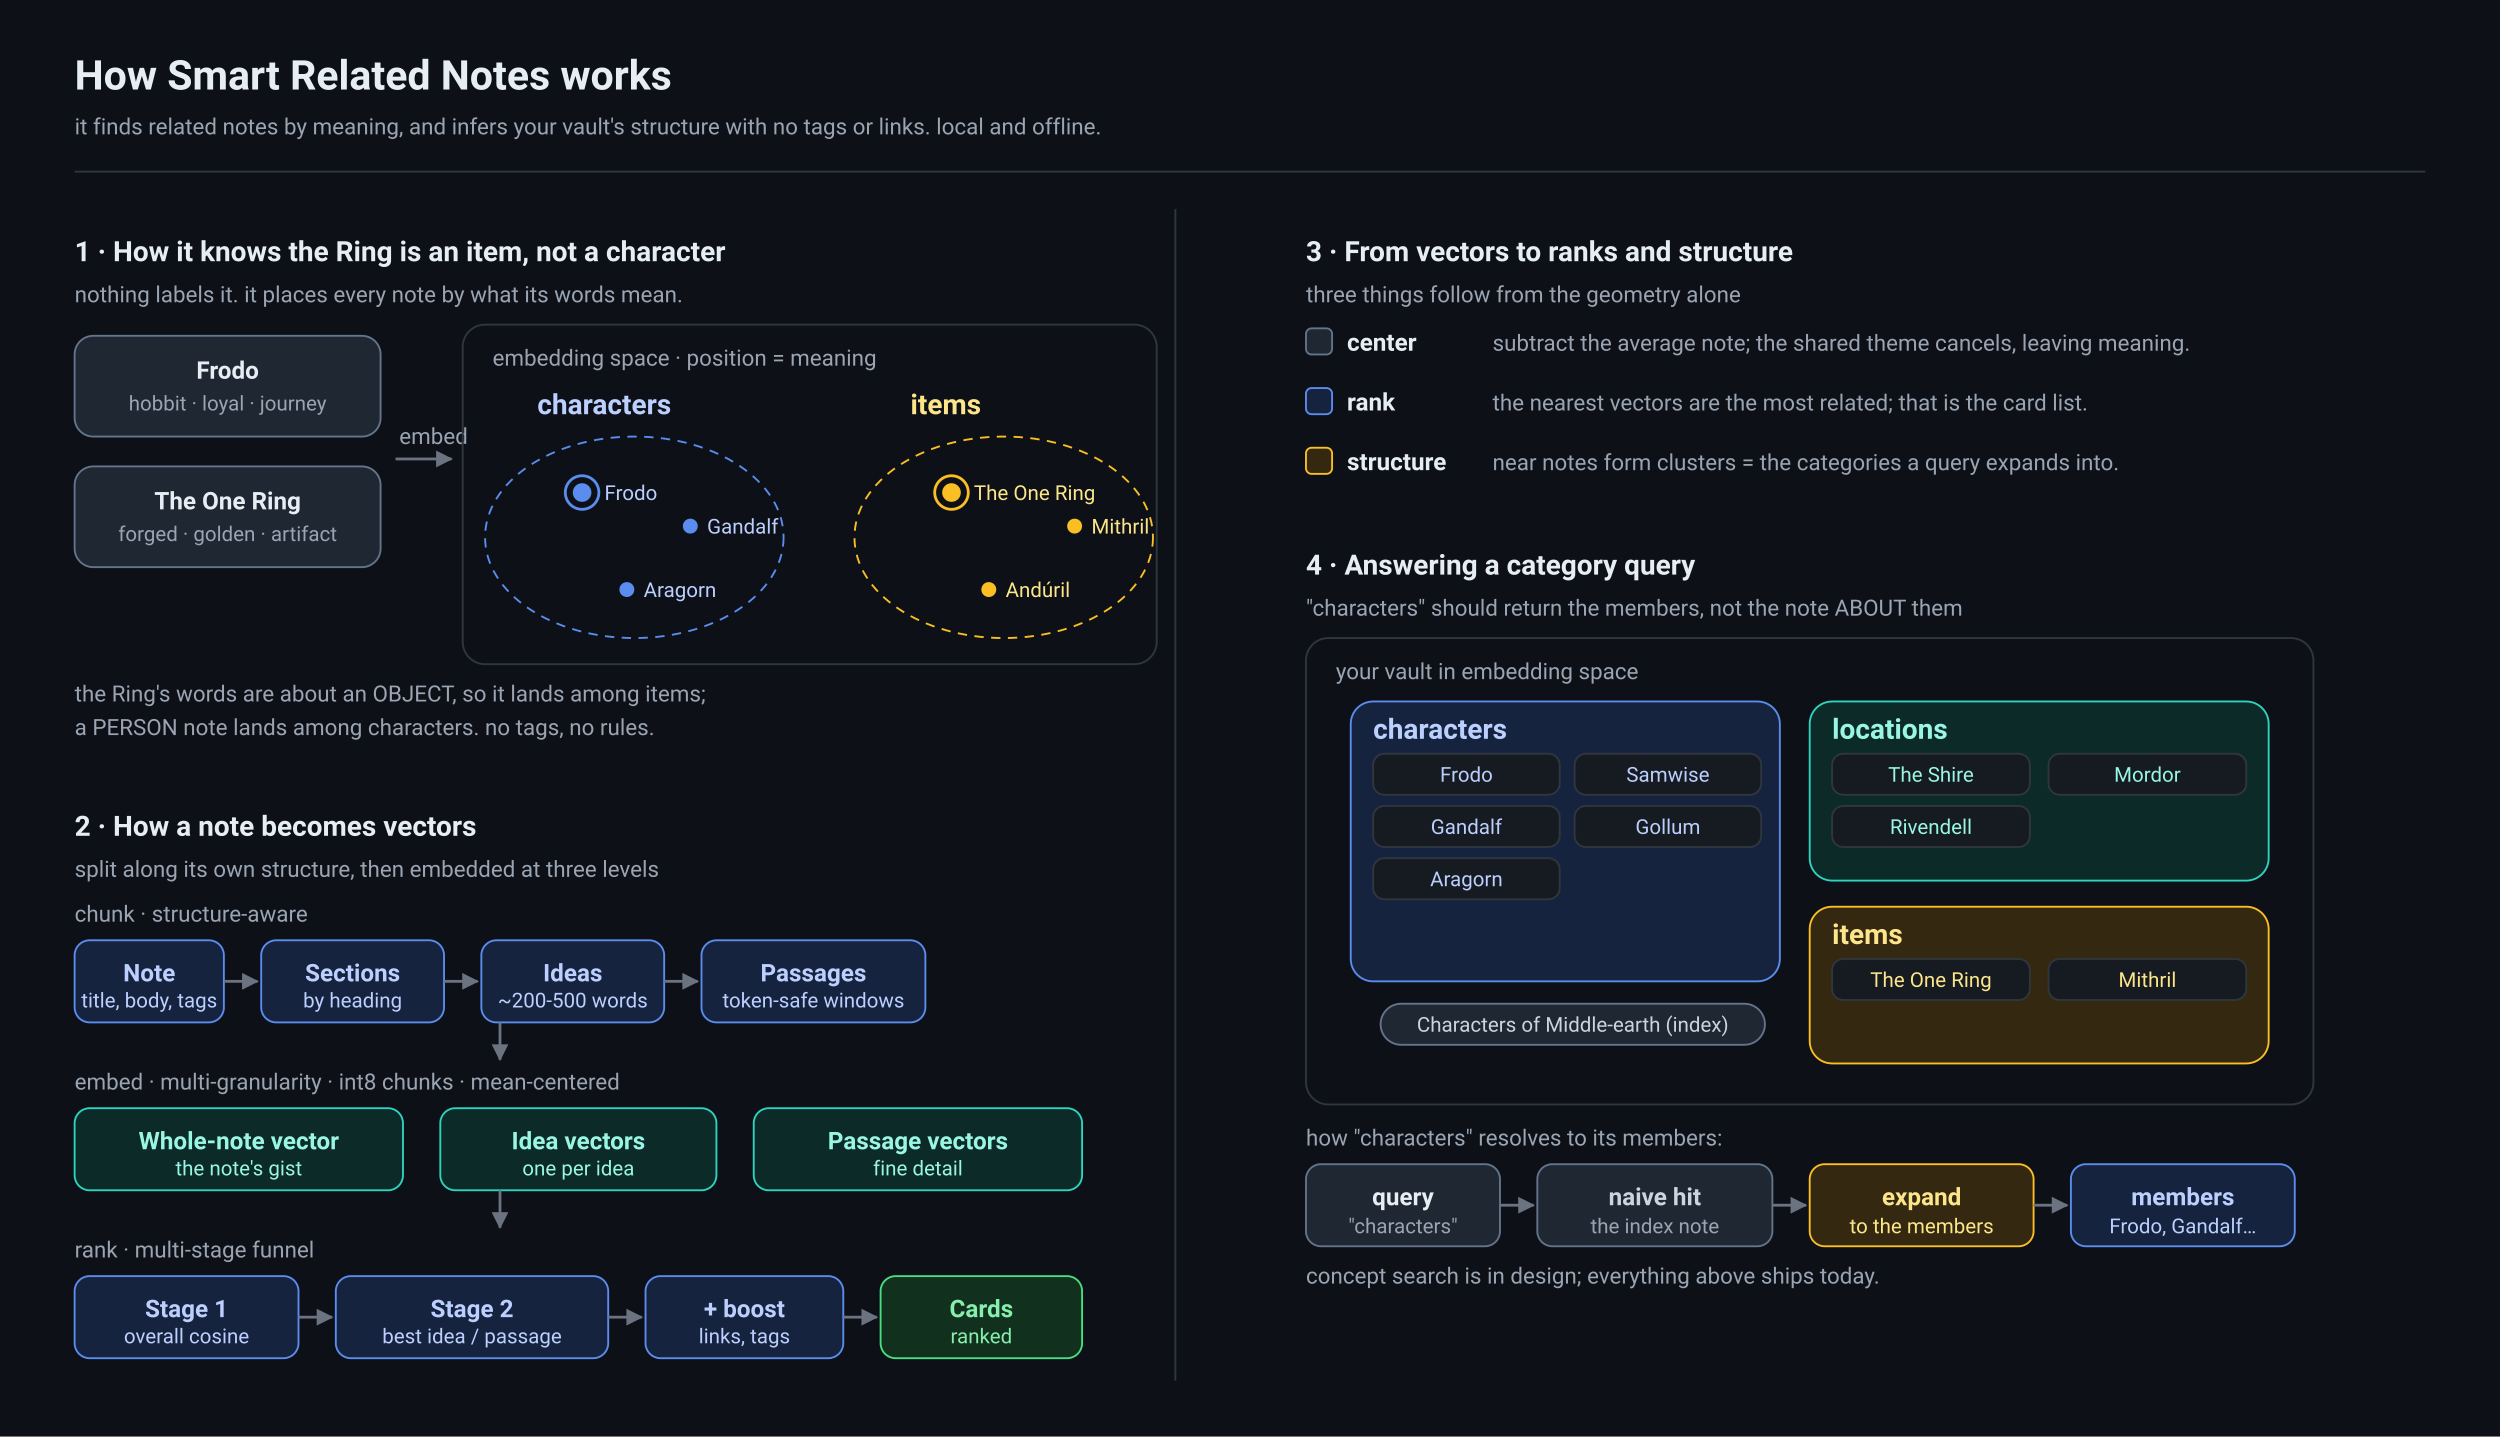
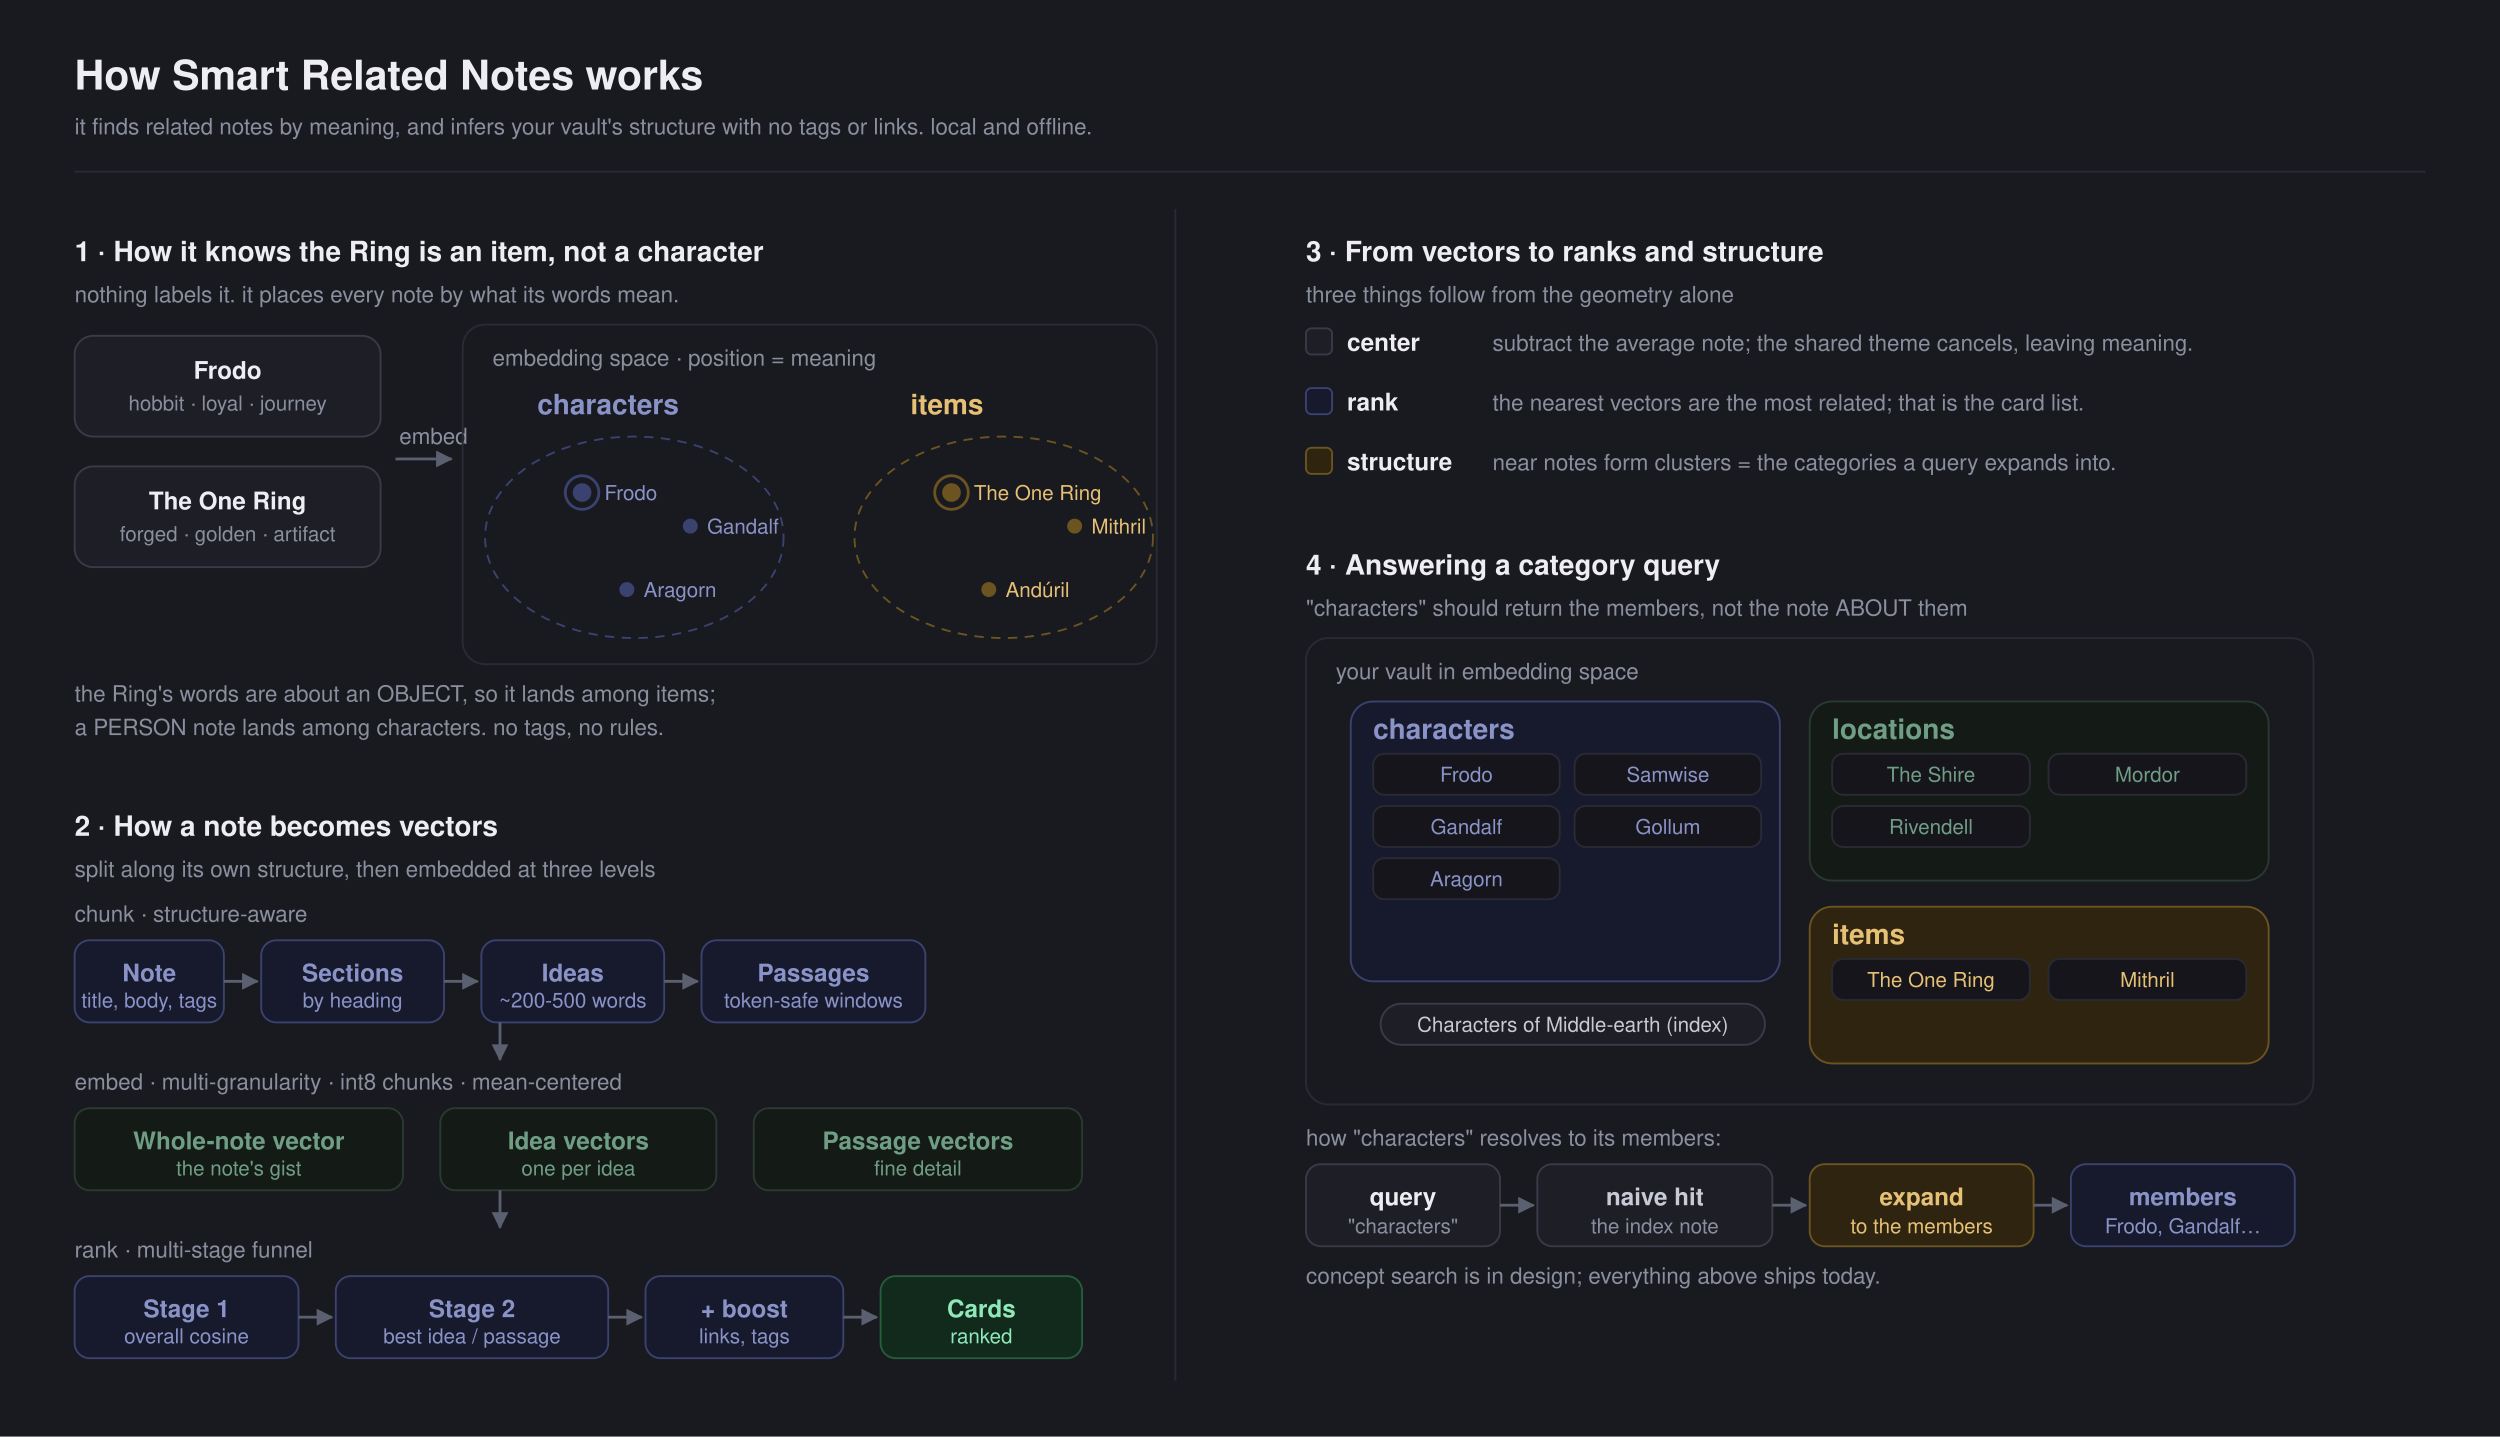
<svg xmlns="http://www.w3.org/2000/svg" viewBox="0 0 1340 770" role="img">
  <style>
- text{font-family:system-ui,-apple-system,"Segoe UI",Roboto,sans-serif;}
+ text{font-family:-apple-system,BlinkMacSystemFont,'Segoe UI',Helvetica,Arial,sans-serif;}
.h{font-size:22px;font-weight:600;}.sh{font-size:15px;font-weight:600;}.mut{font-size:12px;}.bx{font-size:13px;font-weight:600;}.chp{font-size:11px;}
- .map{fill:none;stroke:#30363d;}.div{stroke:#30363d;}
- .cA{fill:#16233f;stroke:#5b8def;}.cB{fill:#0c2a27;stroke:#2dd4bf;}.cC{fill:#342810;stroke:#fbbf24;}.cG{fill:#11301d;stroke:#4ade80;}.cI{fill:#1f2733;stroke:#64748b;}
- .chip{fill:#161b22;stroke:#30363d;}.cloudA{fill:none;stroke:#5b8def;stroke-dasharray:5 4;}.cloudC{fill:none;stroke:#fbbf24;stroke-dasharray:5 4;}.dA{fill:#5b8def;}.dC{fill:#fbbf24;}.ringA{fill:none;stroke:#5b8def;stroke-width:1.5;}.ringC{fill:none;stroke:#fbbf24;stroke-width:1.5;}
- .tInk{fill:#e6edf3;}.tMut{fill:#9aa4b2;}.tA{fill:#bcd0ff;}.tB{fill:#99f6e4;}.tC{fill:#fde68a;}.tG{fill:#86efac;}.tI{fill:#cbd5e1;}
- .arw{stroke:#6b7280;stroke-width:1.5;fill:none;}.arwf{fill:#6b7280;}
+ .map{fill:none;stroke:#2a2a34;}.div{stroke:#2a2a34;}
+ .cA{fill:#171a2c;stroke:#3a4270;}.cB{fill:#141a16;stroke:#2a3a30;}.cC{fill:#2e2410;stroke:#6b5420;}.cG{fill:#122a1c;stroke:#255c3a;}.cI{fill:#1e1e27;stroke:#3a3a48;}
+ .chip{fill:#15151b;stroke:#2a2a34;}.cloudA{fill:none;stroke:#3a4270;stroke-dasharray:5 4;}.cloudC{fill:none;stroke:#6b5420;stroke-dasharray:5 4;}.dA{fill:#3a4270;}.dC{fill:#6b5420;}.ringA{fill:none;stroke:#3a4270;stroke-width:1.5;}.ringC{fill:none;stroke:#6b5420;stroke-width:1.5;}
+ .tInk{fill:#ededf2;}.tMut{fill:#8a8f9e;}.tA{fill:#8a93c8;}.tB{fill:#6f9e85;}.tC{fill:#e6c074;}.tG{fill:#8ee8ba;}.tI{fill:#c8cbd6;}
+ .arw{stroke:#5a6070;stroke-width:1.5;fill:none;}.arwf{fill:#5a6070;}
</style>
  <defs>
    <marker id="m" markerWidth="8" markerHeight="8" refX="5.5" refY="3" orient="auto">
      <path d="M0,0 L6,3 L0,6 Z" class="arwf" />
    </marker>
  </defs>
-   <rect x="0" y="0" width="1340" height="770" fill="#0d1117" />
+   <rect x="0" y="0" width="1340" height="770" fill="#191920" />
  <text class="h tInk" x="40" y="48">How Smart Related Notes works</text>
  <text class="mut tMut" x="40" y="72">it finds related notes by meaning, and infers your vault's structure with no tags or links. local and offline.</text>
  <line class="div" x1="40" y1="92" x2="1300" y2="92" />
  <line class="div" x1="630" y1="112" x2="630" y2="740" />
  <g transform="translate(40,118)">
    <text class="sh tInk" x="0" y="22">1 · How it knows the Ring is an item, not a character</text>
    <text class="mut tMut" x="0" y="44">nothing labels it. it places every note by what its words mean.</text>
    <rect class="cI" x="0" y="62" width="164" height="54" rx="10" />
    <text class="bx tInk" x="82" y="85" text-anchor="middle">Frodo</text>
    <text class="chp tMut" x="82" y="102" text-anchor="middle">hobbit · loyal · journey</text>
    <rect class="cI" x="0" y="132" width="164" height="54" rx="10" />
    <text class="bx tInk" x="82" y="155" text-anchor="middle">The One Ring</text>
    <text class="chp tMut" x="82" y="172" text-anchor="middle">forged · golden · artifact</text>
    <text class="mut tMut" x="174" y="120">embed</text>
    <line class="arw" x1="172" y1="128" x2="202" y2="128" marker-end="url(#m)" />
    <rect class="map" x="208" y="56" width="372" height="182" rx="12" />
    <text class="mut tMut" x="224" y="78">embedding space · position = meaning</text>
    <text class="sh tA" x="248" y="104">characters</text>
    <text class="sh tC" x="448" y="104">items</text>
    <ellipse class="cloudA" cx="300" cy="170" rx="80" ry="54" />
    <ellipse class="cloudC" cx="498" cy="170" rx="80" ry="54" />
    <circle class="ringA" cx="272" cy="146" r="9" />
    <circle class="dA" cx="272" cy="146" r="5" />
    <text class="chp tA" x="284" y="150">Frodo</text>
    <circle class="dA" cx="330" cy="164" r="4" />
    <text class="chp tA" x="339" y="168">Gandalf</text>
    <circle class="dA" cx="296" cy="198" r="4" />
    <text class="chp tA" x="305" y="202">Aragorn</text>
    <circle class="ringC" cx="470" cy="146" r="9" />
    <circle class="dC" cx="470" cy="146" r="5" />
    <text class="chp tC" x="482" y="150">The One Ring</text>
    <circle class="dC" cx="536" cy="164" r="4" />
    <text class="chp tC" x="545" y="168">Mithril</text>
    <circle class="dC" cx="490" cy="198" r="4" />
    <text class="chp tC" x="499" y="202">Andúril</text>
    <text class="mut tMut" x="0" y="258">the Ring's words are about an OBJECT, so it lands among items;</text>
    <text class="mut tMut" x="0" y="276">a PERSON note lands among characters. no tags, no rules.</text>
  </g>
  <g transform="translate(40,426)">
    <text class="sh tInk" x="0" y="22">2 · How a note becomes vectors</text>
    <text class="mut tMut" x="0" y="44">split along its own structure, then embedded at three levels</text>
    <text class="mut tMut" x="0" y="68">chunk · structure-aware</text>
    <rect class="cA" x="0" y="78" width="80" height="44" rx="8" />
    <text class="bx tA" x="40" y="100" text-anchor="middle">Note</text>
    <text class="chp tA" x="40" y="114" text-anchor="middle">title, body, tags</text>
    <rect class="cA" x="100" y="78" width="98" height="44" rx="8" />
    <text class="bx tA" x="149" y="100" text-anchor="middle">Sections</text>
    <text class="chp tA" x="149" y="114" text-anchor="middle">by heading</text>
    <rect class="cA" x="218" y="78" width="98" height="44" rx="8" />
    <text class="bx tA" x="267" y="100" text-anchor="middle">Ideas</text>
    <text class="chp tA" x="267" y="114" text-anchor="middle">~200-500 words</text>
    <rect class="cA" x="336" y="78" width="120" height="44" rx="8" />
    <text class="bx tA" x="396" y="100" text-anchor="middle">Passages</text>
    <text class="chp tA" x="396" y="114" text-anchor="middle">token-safe windows</text>
    <line class="arw" x1="80" y1="100" x2="98" y2="100" marker-end="url(#m)" />
    <line class="arw" x1="198" y1="100" x2="216" y2="100" marker-end="url(#m)" />
    <line class="arw" x1="316" y1="100" x2="334" y2="100" marker-end="url(#m)" />
    <line class="arw" x1="228" y1="122" x2="228" y2="142" marker-end="url(#m)" />
    <text class="mut tMut" x="0" y="158">embed · multi-granularity · int8 chunks · mean-centered</text>
    <rect class="cB" x="0" y="168" width="176" height="44" rx="8" />
    <text class="bx tB" x="88" y="190" text-anchor="middle">Whole-note vector</text>
    <text class="chp tB" x="88" y="204" text-anchor="middle">the note's gist</text>
    <rect class="cB" x="196" y="168" width="148" height="44" rx="8" />
    <text class="bx tB" x="270" y="190" text-anchor="middle">Idea vectors</text>
    <text class="chp tB" x="270" y="204" text-anchor="middle">one per idea</text>
    <rect class="cB" x="364" y="168" width="176" height="44" rx="8" />
    <text class="bx tB" x="452" y="190" text-anchor="middle">Passage vectors</text>
    <text class="chp tB" x="452" y="204" text-anchor="middle">fine detail</text>
    <line class="arw" x1="228" y1="212" x2="228" y2="232" marker-end="url(#m)" />
    <text class="mut tMut" x="0" y="248">rank · multi-stage funnel</text>
    <rect class="cA" x="0" y="258" width="120" height="44" rx="8" />
    <text class="bx tA" x="60" y="280" text-anchor="middle">Stage 1</text>
    <text class="chp tA" x="60" y="294" text-anchor="middle">overall cosine</text>
    <rect class="cA" x="140" y="258" width="146" height="44" rx="8" />
    <text class="bx tA" x="213" y="280" text-anchor="middle">Stage 2</text>
    <text class="chp tA" x="213" y="294" text-anchor="middle">best idea / passage</text>
    <rect class="cA" x="306" y="258" width="106" height="44" rx="8" />
    <text class="bx tA" x="359" y="280" text-anchor="middle">+ boost</text>
    <text class="chp tA" x="359" y="294" text-anchor="middle">links, tags</text>
    <rect class="cG" x="432" y="258" width="108" height="44" rx="8" />
    <text class="bx tG" x="486" y="280" text-anchor="middle">Cards</text>
    <text class="chp tG" x="486" y="294" text-anchor="middle">ranked</text>
    <line class="arw" x1="120" y1="280" x2="138" y2="280" marker-end="url(#m)" />
    <line class="arw" x1="286" y1="280" x2="304" y2="280" marker-end="url(#m)" />
    <line class="arw" x1="412" y1="280" x2="430" y2="280" marker-end="url(#m)" />
  </g>
  <g transform="translate(700,118)">
    <text class="sh tInk" x="0" y="22">3 · From vectors to ranks and structure</text>
    <text class="mut tMut" x="0" y="44">three things follow from the geometry alone</text>
    <rect class="cI" x="0" y="58" width="14" height="14" rx="3" />
    <text class="bx tInk" x="22" y="70">center</text>
    <text class="mut tMut" x="100" y="70">subtract the average note; the shared theme cancels, leaving meaning.</text>
    <rect class="cA" x="0" y="90" width="14" height="14" rx="3" />
    <text class="bx tInk" x="22" y="102">rank</text>
    <text class="mut tMut" x="100" y="102">the nearest vectors are the most related; that is the card list.</text>
    <rect class="cC" x="0" y="122" width="14" height="14" rx="3" />
    <text class="bx tInk" x="22" y="134">structure</text>
    <text class="mut tMut" x="100" y="134">near notes form clusters = the categories a query expands into.</text>
  </g>
  <g transform="translate(700,286)">
    <text class="sh tInk" x="0" y="22">4 · Answering a category query</text>
    <text class="mut tMut" x="0" y="44">"characters" should return the members, not the note ABOUT them</text>
    <rect class="map" x="0" y="56" width="540" height="250" rx="12" />
    <text class="mut tMut" x="16" y="78">your vault in embedding space</text>
    <rect class="cA" x="24" y="90" width="230" height="150" rx="12" />
    <text class="sh tA" x="36" y="110">characters</text>
    <rect class="chip" x="36" y="118" width="100" height="22" rx="6" />
    <text class="chp tA" x="86" y="133" text-anchor="middle">Frodo</text>
    <rect class="chip" x="36" y="146" width="100" height="22" rx="6" />
    <text class="chp tA" x="86" y="161" text-anchor="middle">Gandalf</text>
    <rect class="chip" x="36" y="174" width="100" height="22" rx="6" />
    <text class="chp tA" x="86" y="189" text-anchor="middle">Aragorn</text>
    <rect class="chip" x="144" y="118" width="100" height="22" rx="6" />
    <text class="chp tA" x="194" y="133" text-anchor="middle">Samwise</text>
    <rect class="chip" x="144" y="146" width="100" height="22" rx="6" />
    <text class="chp tA" x="194" y="161" text-anchor="middle">Gollum</text>
    <rect class="cB" x="270" y="90" width="246" height="96" rx="12" />
    <text class="sh tB" x="282" y="110">locations</text>
    <rect class="chip" x="282" y="118" width="106" height="22" rx="6" />
    <text class="chp tB" x="335" y="133" text-anchor="middle">The Shire</text>
    <rect class="chip" x="282" y="146" width="106" height="22" rx="6" />
    <text class="chp tB" x="335" y="161" text-anchor="middle">Rivendell</text>
    <rect class="chip" x="398" y="118" width="106" height="22" rx="6" />
    <text class="chp tB" x="451" y="133" text-anchor="middle">Mordor</text>
    <rect class="cC" x="270" y="200" width="246" height="84" rx="12" />
    <text class="sh tC" x="282" y="220">items</text>
    <rect class="chip" x="282" y="228" width="106" height="22" rx="6" />
    <text class="chp tC" x="335" y="243" text-anchor="middle">The One Ring</text>
    <rect class="chip" x="398" y="228" width="106" height="22" rx="6" />
    <text class="chp tC" x="451" y="243" text-anchor="middle">Mithril</text>
    <rect class="cI" x="40" y="252" width="206" height="22" rx="11" />
    <text class="chp tI" x="143" y="267" text-anchor="middle">Characters of Middle-earth (index)</text>
    <text class="mut tMut" x="0" y="328">how "characters" resolves to its members:</text>
    <rect class="cI" x="0" y="338" width="104" height="44" rx="8" />
    <text class="bx tInk" x="52" y="360" text-anchor="middle">query</text>
    <text class="chp tMut" x="52" y="375" text-anchor="middle">"characters"</text>
    <line class="arw" x1="104" y1="360" x2="122" y2="360" marker-end="url(#m)" />
    <rect class="cI" x="124" y="338" width="126" height="44" rx="8" />
    <text class="bx tI" x="187" y="360" text-anchor="middle">naive hit</text>
    <text class="chp tMut" x="187" y="375" text-anchor="middle">the index note</text>
    <line class="arw" x1="250" y1="360" x2="268" y2="360" marker-end="url(#m)" />
    <rect class="cC" x="270" y="338" width="120" height="44" rx="8" />
    <text class="bx tC" x="330" y="360" text-anchor="middle">expand</text>
    <text class="chp tC" x="330" y="375" text-anchor="middle">to the members</text>
    <line class="arw" x1="390" y1="360" x2="408" y2="360" marker-end="url(#m)" />
    <rect class="cA" x="410" y="338" width="120" height="44" rx="8" />
    <text class="bx tA" x="470" y="360" text-anchor="middle">members</text>
    <text class="chp tA" x="470" y="375" text-anchor="middle">Frodo, Gandalf…</text>
    <text class="mut tMut" x="0" y="402">concept search is in design; everything above ships today.</text>
  </g>
</svg>
